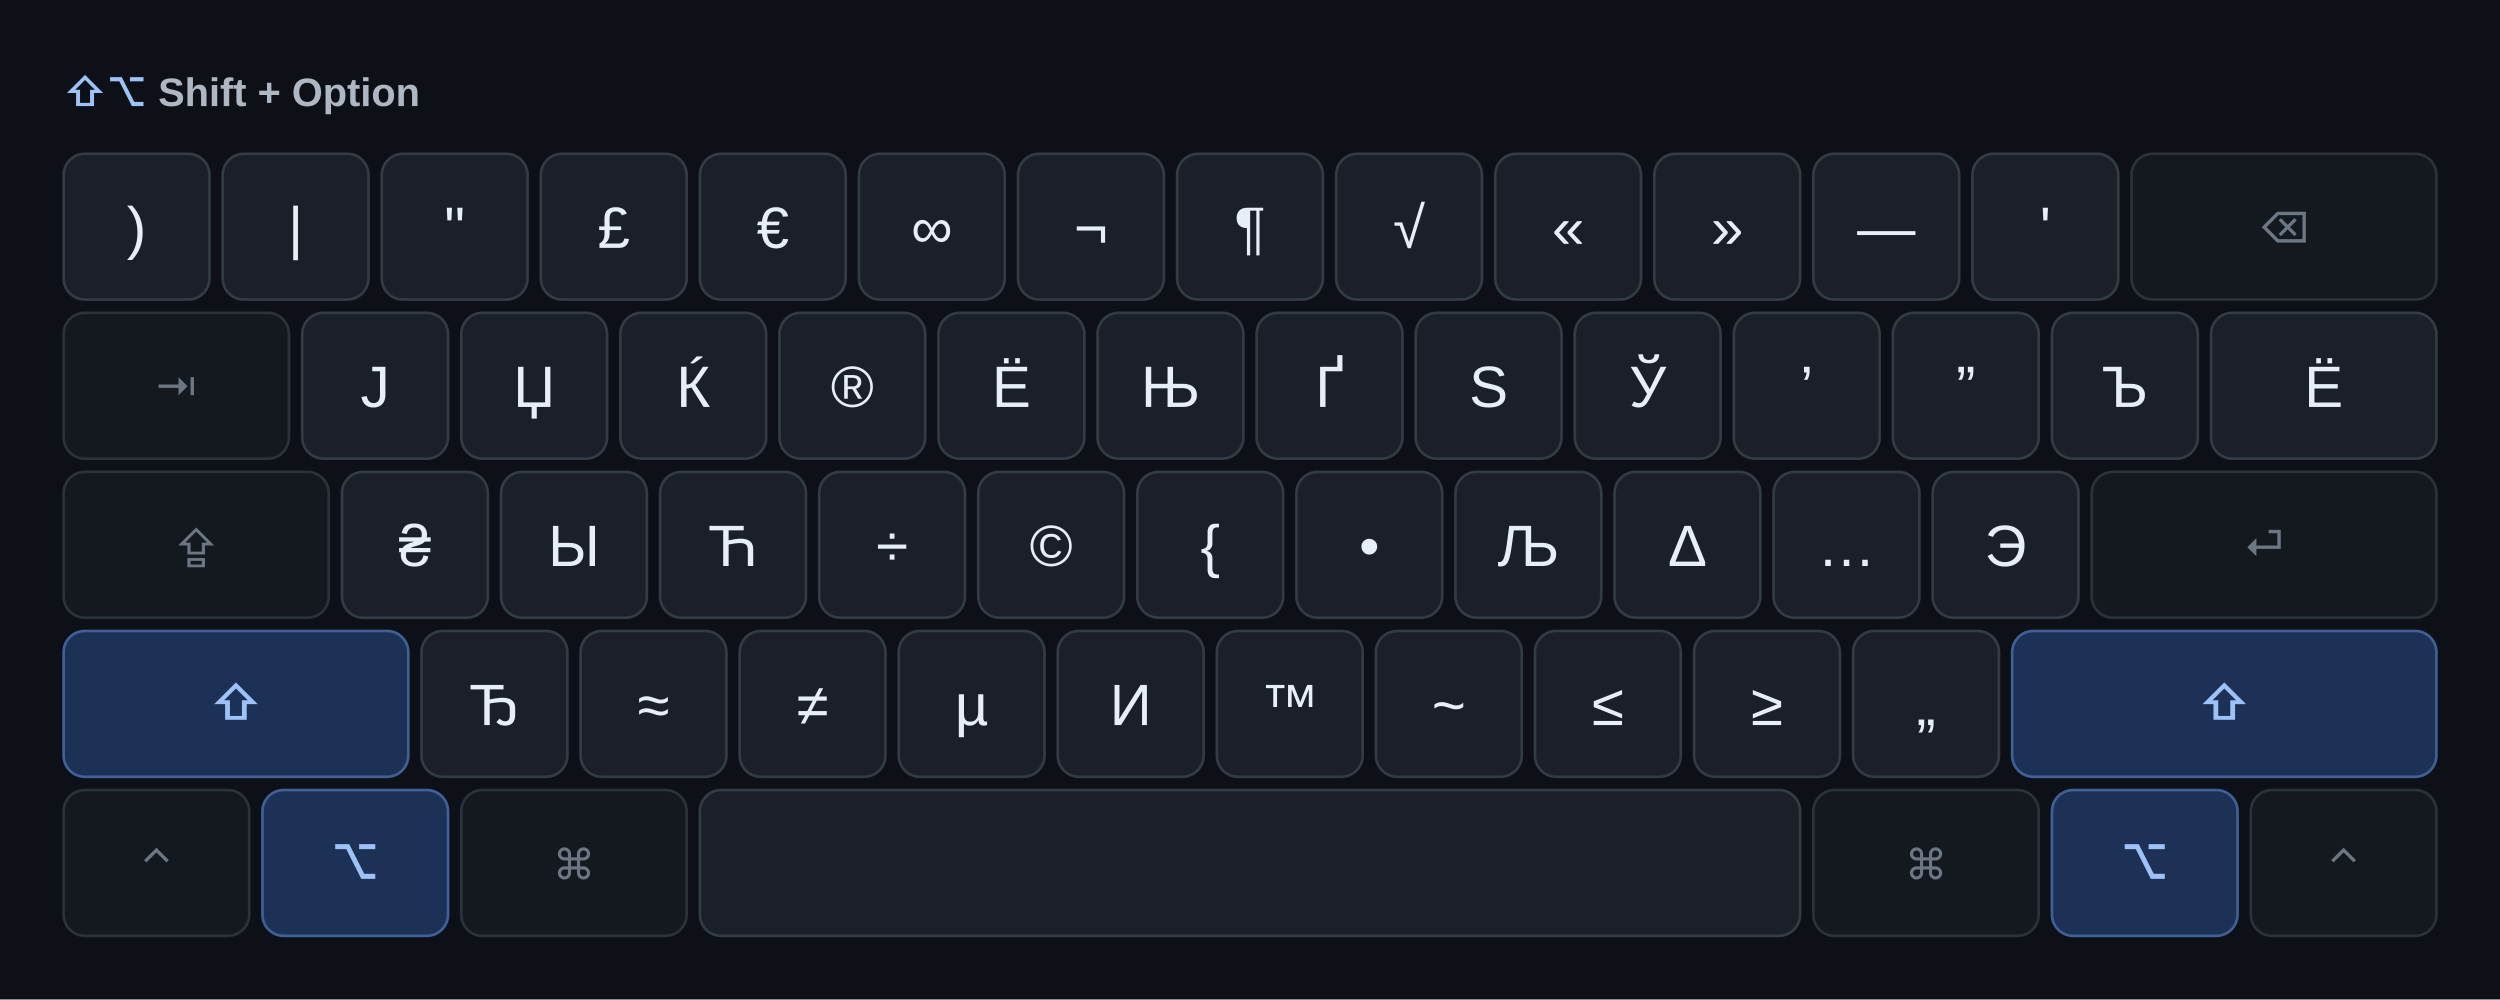
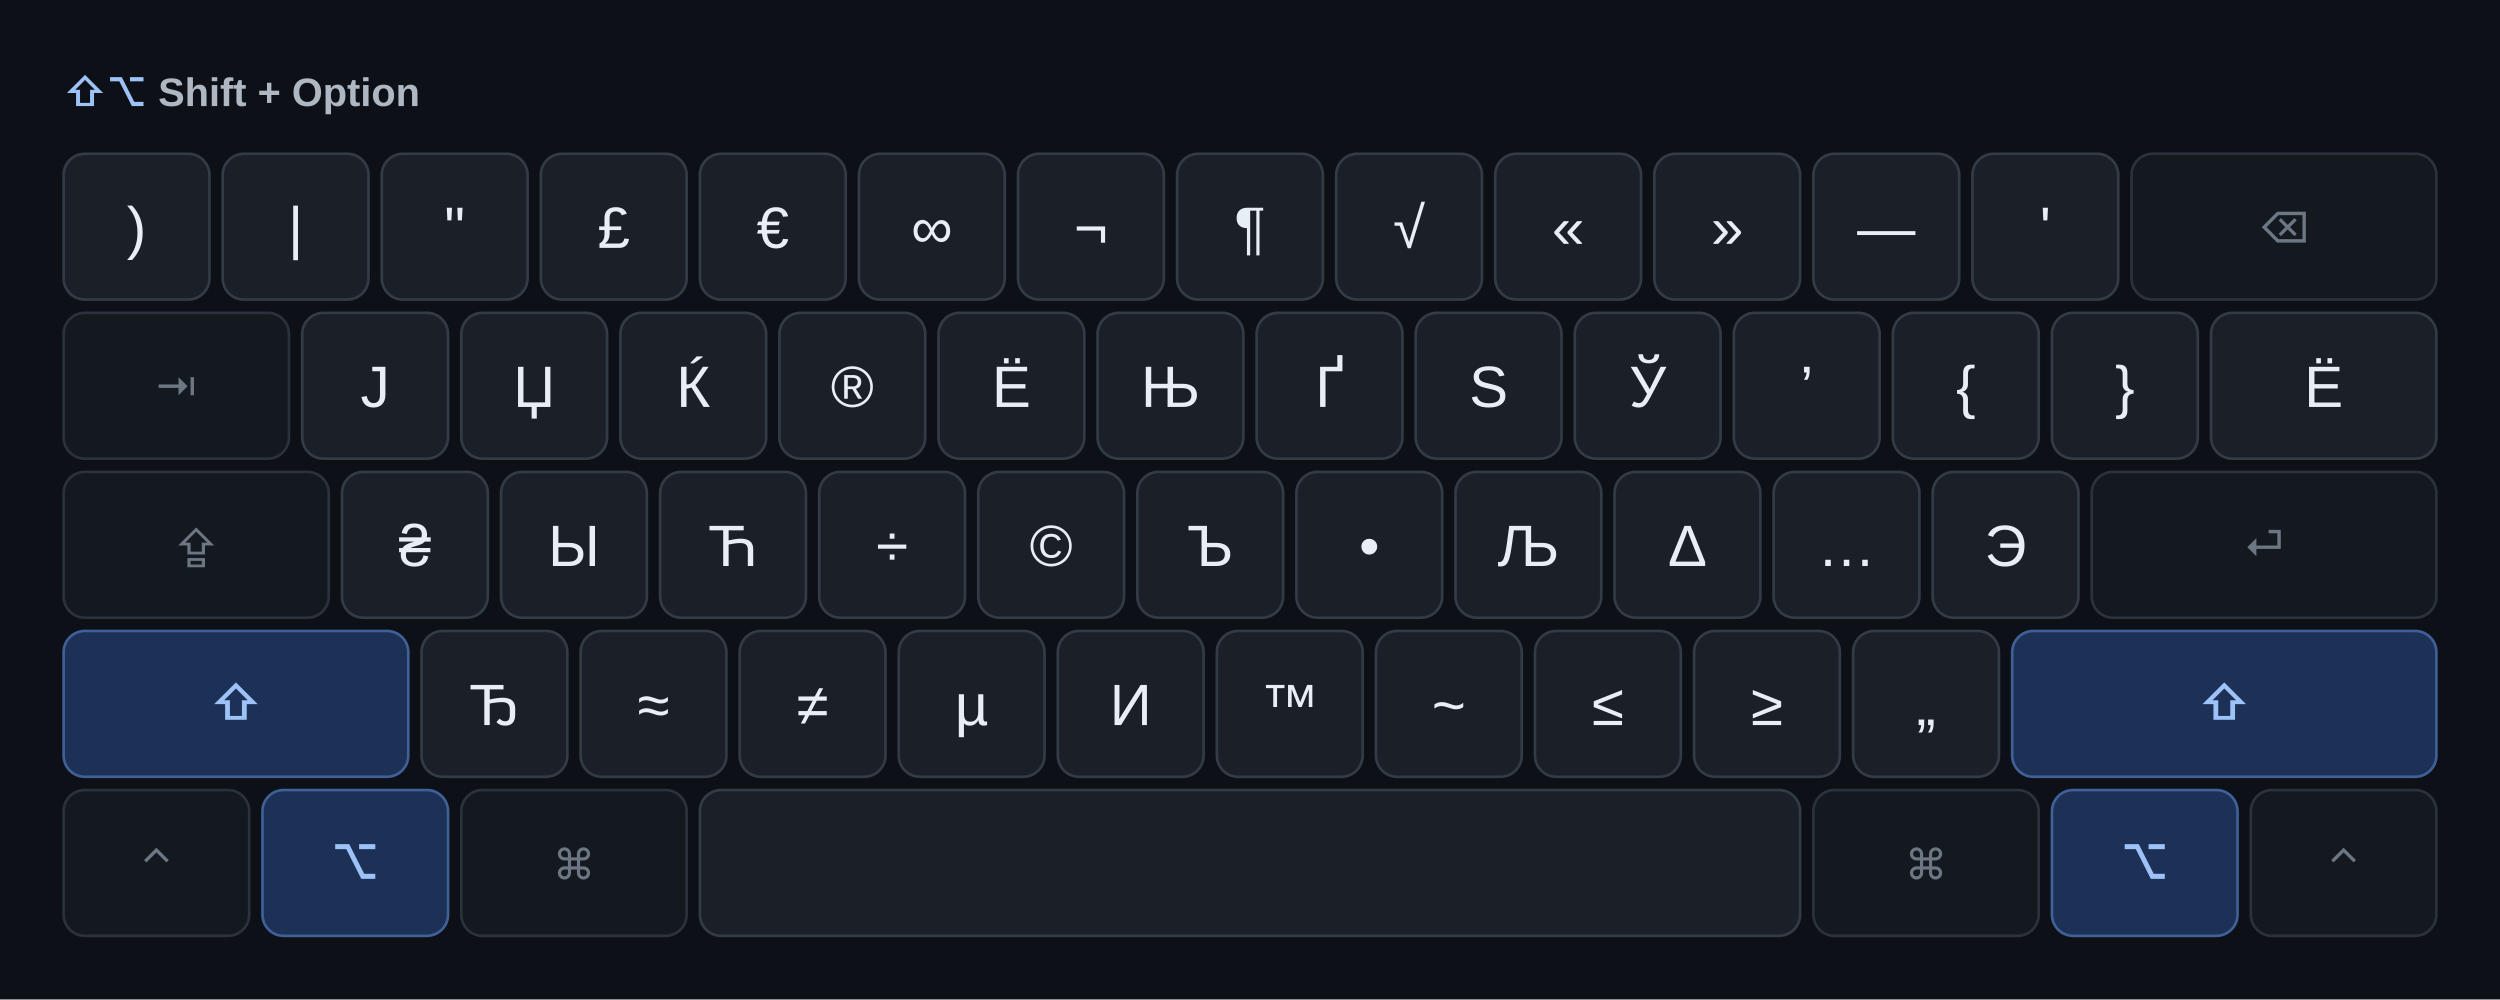
<svg xmlns="http://www.w3.org/2000/svg" width="943" height="377" viewBox="0 0 943 377" font-family="ui-sans-serif, -apple-system, BlinkMacSystemFont, 'SF Pro Text', 'Helvetica Neue', 'Segoe UI', Arial, sans-serif" role="img" aria-label="Ukrainian - Mac PC keyboard diagram, shift+option layer.">
  <rect width="943" height="377" fill="#0d1117" />
  <text x="24" y="40" font-size="15" fill="#aeb7c2" text-anchor="start" font-weight="600">
    <tspan fill="#9dc2f7">⇧⌥</tspan>  Shift + Option</text>
  <rect x="24" y="58" width="55" height="55" rx="8" fill="#1b2028" stroke="#333b45" stroke-width="1" />
  <text x="51.5" y="93.5" font-size="22" fill="#e8eef5" text-anchor="middle">)</text>
  <rect x="84" y="58" width="55" height="55" rx="8" fill="#1b2028" stroke="#333b45" stroke-width="1" />
  <text x="111.5" y="93.5" font-size="22" fill="#e8eef5" text-anchor="middle">|</text>
  <rect x="144" y="58" width="55" height="55" rx="8" fill="#1b2028" stroke="#333b45" stroke-width="1" />
  <text x="171.5" y="93.5" font-size="22" fill="#e8eef5" text-anchor="middle">"</text>
  <rect x="204" y="58" width="55" height="55" rx="8" fill="#1b2028" stroke="#333b45" stroke-width="1" />
  <text x="231.5" y="93.5" font-size="22" fill="#e8eef5" text-anchor="middle">£</text>
  <rect x="264" y="58" width="55" height="55" rx="8" fill="#1b2028" stroke="#333b45" stroke-width="1" />
  <text x="291.5" y="93.5" font-size="22" fill="#e8eef5" text-anchor="middle">€</text>
  <rect x="324" y="58" width="55" height="55" rx="8" fill="#1b2028" stroke="#333b45" stroke-width="1" />
  <text x="351.5" y="93.5" font-size="22" fill="#e8eef5" text-anchor="middle">∞</text>
  <rect x="384" y="58" width="55" height="55" rx="8" fill="#1b2028" stroke="#333b45" stroke-width="1" />
  <text x="411.5" y="93.5" font-size="22" fill="#e8eef5" text-anchor="middle">¬</text>
  <rect x="444" y="58" width="55" height="55" rx="8" fill="#1b2028" stroke="#333b45" stroke-width="1" />
  <text x="471.5" y="93.5" font-size="22" fill="#e8eef5" text-anchor="middle">¶</text>
  <rect x="504" y="58" width="55" height="55" rx="8" fill="#1b2028" stroke="#333b45" stroke-width="1" />
  <text x="531.5" y="93.5" font-size="22" fill="#e8eef5" text-anchor="middle">√</text>
  <rect x="564" y="58" width="55" height="55" rx="8" fill="#1b2028" stroke="#333b45" stroke-width="1" />
  <text x="591.5" y="93.5" font-size="22" fill="#e8eef5" text-anchor="middle">«</text>
  <rect x="624" y="58" width="55" height="55" rx="8" fill="#1b2028" stroke="#333b45" stroke-width="1" />
  <text x="651.5" y="93.5" font-size="22" fill="#e8eef5" text-anchor="middle">»</text>
  <rect x="684" y="58" width="55" height="55" rx="8" fill="#1b2028" stroke="#333b45" stroke-width="1" />
  <text x="711.5" y="93.5" font-size="22" fill="#e8eef5" text-anchor="middle">—</text>
  <rect x="744" y="58" width="55" height="55" rx="8" fill="#1b2028" stroke="#333b45" stroke-width="1" />
  <text x="771.5" y="93.5" font-size="22" fill="#e8eef5" text-anchor="middle">'</text>
  <rect x="804" y="58" width="115" height="55" rx="8" fill="#141920" stroke="#2b323b" stroke-width="1" />
  <text x="861.5" y="91.5" font-size="16" fill="#6d7784" text-anchor="middle">⌫</text>
  <rect x="24" y="118" width="85" height="55" rx="8" fill="#141920" stroke="#2b323b" stroke-width="1" />
  <text x="66.5" y="151.5" font-size="16" fill="#6d7784" text-anchor="middle">⇥</text>
  <rect x="114" y="118" width="55" height="55" rx="8" fill="#1b2028" stroke="#333b45" stroke-width="1" />
  <text x="141.5" y="153.5" font-size="22" fill="#e8eef5" text-anchor="middle">Ј</text>
  <rect x="174" y="118" width="55" height="55" rx="8" fill="#1b2028" stroke="#333b45" stroke-width="1" />
  <text x="201.5" y="153.5" font-size="22" fill="#e8eef5" text-anchor="middle">Џ</text>
  <rect x="234" y="118" width="55" height="55" rx="8" fill="#1b2028" stroke="#333b45" stroke-width="1" />
  <text x="261.5" y="153.5" font-size="22" fill="#e8eef5" text-anchor="middle">Ќ</text>
  <rect x="294" y="118" width="55" height="55" rx="8" fill="#1b2028" stroke="#333b45" stroke-width="1" />
  <text x="321.5" y="153.5" font-size="22" fill="#e8eef5" text-anchor="middle">®</text>
  <rect x="354" y="118" width="55" height="55" rx="8" fill="#1b2028" stroke="#333b45" stroke-width="1" />
  <text x="381.5" y="153.5" font-size="22" fill="#e8eef5" text-anchor="middle">Ё</text>
  <rect x="414" y="118" width="55" height="55" rx="8" fill="#1b2028" stroke="#333b45" stroke-width="1" />
  <text x="441.5" y="153.5" font-size="22" fill="#e8eef5" text-anchor="middle">Њ</text>
  <rect x="474" y="118" width="55" height="55" rx="8" fill="#1b2028" stroke="#333b45" stroke-width="1" />
  <text x="501.5" y="153.5" font-size="22" fill="#e8eef5" text-anchor="middle">Ґ</text>
  <rect x="534" y="118" width="55" height="55" rx="8" fill="#1b2028" stroke="#333b45" stroke-width="1" />
  <text x="561.5" y="153.5" font-size="22" fill="#e8eef5" text-anchor="middle">Ѕ</text>
  <rect x="594" y="118" width="55" height="55" rx="8" fill="#1b2028" stroke="#333b45" stroke-width="1" />
  <text x="621.5" y="153.5" font-size="22" fill="#e8eef5" text-anchor="middle">Ў</text>
  <rect x="654" y="118" width="55" height="55" rx="8" fill="#1b2028" stroke="#333b45" stroke-width="1" />
  <text x="681.5" y="153.5" font-size="22" fill="#e8eef5" text-anchor="middle">’</text>
  <rect x="714" y="118" width="55" height="55" rx="8" fill="#1b2028" stroke="#333b45" stroke-width="1" />
-   <text x="741.5" y="153.5" font-size="22" fill="#e8eef5" text-anchor="middle">”</text>
+   <text x="741.5" y="153.5" font-size="22" fill="#e8eef5" text-anchor="middle">{</text>
  <rect x="774" y="118" width="55" height="55" rx="8" fill="#1b2028" stroke="#333b45" stroke-width="1" />
-   <text x="801.5" y="153.5" font-size="22" fill="#e8eef5" text-anchor="middle">Ъ</text>
+   <text x="801.5" y="153.5" font-size="22" fill="#e8eef5" text-anchor="middle">}</text>
  <rect x="834" y="118" width="85" height="55" rx="8" fill="#1b2028" stroke="#333b45" stroke-width="1" />
  <text x="876.5" y="153.5" font-size="22" fill="#e8eef5" text-anchor="middle">Ё</text>
  <rect x="24" y="178" width="100" height="55" rx="8" fill="#141920" stroke="#2b323b" stroke-width="1" />
  <text x="74" y="211.5" font-size="16" fill="#6d7784" text-anchor="middle">⇪</text>
  <rect x="129" y="178" width="55" height="55" rx="8" fill="#1b2028" stroke="#333b45" stroke-width="1" />
  <text x="156.5" y="213.5" font-size="22" fill="#e8eef5" text-anchor="middle">₴</text>
  <rect x="189" y="178" width="55" height="55" rx="8" fill="#1b2028" stroke="#333b45" stroke-width="1" />
  <text x="216.5" y="213.5" font-size="22" fill="#e8eef5" text-anchor="middle">Ы</text>
  <rect x="249" y="178" width="55" height="55" rx="8" fill="#1b2028" stroke="#333b45" stroke-width="1" />
  <text x="276.5" y="213.5" font-size="22" fill="#e8eef5" text-anchor="middle">Ћ</text>
  <rect x="309" y="178" width="55" height="55" rx="8" fill="#1b2028" stroke="#333b45" stroke-width="1" />
  <text x="336.5" y="213.5" font-size="22" fill="#e8eef5" text-anchor="middle">÷</text>
  <rect x="369" y="178" width="55" height="55" rx="8" fill="#1b2028" stroke="#333b45" stroke-width="1" />
  <text x="396.5" y="213.5" font-size="22" fill="#e8eef5" text-anchor="middle">©</text>
  <rect x="429" y="178" width="55" height="55" rx="8" fill="#1b2028" stroke="#333b45" stroke-width="1" />
-   <text x="456.5" y="213.5" font-size="22" fill="#e8eef5" text-anchor="middle">{</text>
+   <text x="456.5" y="213.5" font-size="22" fill="#e8eef5" text-anchor="middle">Ъ</text>
  <rect x="489" y="178" width="55" height="55" rx="8" fill="#1b2028" stroke="#333b45" stroke-width="1" />
  <text x="516.5" y="213.5" font-size="22" fill="#e8eef5" text-anchor="middle">•</text>
  <rect x="549" y="178" width="55" height="55" rx="8" fill="#1b2028" stroke="#333b45" stroke-width="1" />
  <text x="576.5" y="213.5" font-size="22" fill="#e8eef5" text-anchor="middle">Љ</text>
  <rect x="609" y="178" width="55" height="55" rx="8" fill="#1b2028" stroke="#333b45" stroke-width="1" />
  <text x="636.5" y="213.5" font-size="22" fill="#e8eef5" text-anchor="middle">∆</text>
  <rect x="669" y="178" width="55" height="55" rx="8" fill="#1b2028" stroke="#333b45" stroke-width="1" />
  <text x="696.5" y="213.5" font-size="22" fill="#e8eef5" text-anchor="middle">…</text>
  <rect x="729" y="178" width="55" height="55" rx="8" fill="#1b2028" stroke="#333b45" stroke-width="1" />
  <text x="756.5" y="213.5" font-size="22" fill="#e8eef5" text-anchor="middle">Э</text>
  <rect x="789" y="178" width="130" height="55" rx="8" fill="#141920" stroke="#2b323b" stroke-width="1" />
  <text x="854" y="211.5" font-size="16" fill="#6d7784" text-anchor="middle">⏎</text>
  <rect x="24" y="238" width="130" height="55" rx="8" fill="#1d3055" stroke="#3f6198" stroke-width="1" />
  <text x="89" y="271.5" font-size="18" fill="#9dc2f7" text-anchor="middle" font-weight="600">⇧</text>
  <rect x="159" y="238" width="55" height="55" rx="8" fill="#1b2028" stroke="#333b45" stroke-width="1" />
  <text x="186.5" y="273.5" font-size="22" fill="#e8eef5" text-anchor="middle">Ђ</text>
  <rect x="219" y="238" width="55" height="55" rx="8" fill="#1b2028" stroke="#333b45" stroke-width="1" />
  <text x="246.5" y="273.5" font-size="22" fill="#e8eef5" text-anchor="middle">≈</text>
  <rect x="279" y="238" width="55" height="55" rx="8" fill="#1b2028" stroke="#333b45" stroke-width="1" />
  <text x="306.5" y="273.5" font-size="22" fill="#e8eef5" text-anchor="middle">≠</text>
  <rect x="339" y="238" width="55" height="55" rx="8" fill="#1b2028" stroke="#333b45" stroke-width="1" />
  <text x="366.5" y="273.5" font-size="22" fill="#e8eef5" text-anchor="middle">µ</text>
  <rect x="399" y="238" width="55" height="55" rx="8" fill="#1b2028" stroke="#333b45" stroke-width="1" />
  <text x="426.5" y="273.5" font-size="22" fill="#e8eef5" text-anchor="middle">И</text>
  <rect x="459" y="238" width="55" height="55" rx="8" fill="#1b2028" stroke="#333b45" stroke-width="1" />
  <text x="486.5" y="273.5" font-size="22" fill="#e8eef5" text-anchor="middle">™</text>
  <rect x="519" y="238" width="55" height="55" rx="8" fill="#1b2028" stroke="#333b45" stroke-width="1" />
  <text x="546.5" y="273.5" font-size="22" fill="#e8eef5" text-anchor="middle">~</text>
  <rect x="579" y="238" width="55" height="55" rx="8" fill="#1b2028" stroke="#333b45" stroke-width="1" />
  <text x="606.5" y="273.5" font-size="22" fill="#e8eef5" text-anchor="middle">≤</text>
  <rect x="639" y="238" width="55" height="55" rx="8" fill="#1b2028" stroke="#333b45" stroke-width="1" />
  <text x="666.5" y="273.5" font-size="22" fill="#e8eef5" text-anchor="middle">≥</text>
  <rect x="699" y="238" width="55" height="55" rx="8" fill="#1b2028" stroke="#333b45" stroke-width="1" />
  <text x="726.5" y="273.5" font-size="22" fill="#e8eef5" text-anchor="middle">„</text>
  <rect x="759" y="238" width="160" height="55" rx="8" fill="#1d3055" stroke="#3f6198" stroke-width="1" />
  <text x="839" y="271.5" font-size="18" fill="#9dc2f7" text-anchor="middle" font-weight="600">⇧</text>
  <rect x="24" y="298" width="70" height="55" rx="8" fill="#141920" stroke="#2b323b" stroke-width="1" />
  <text x="59" y="331.5" font-size="16" fill="#6d7784" text-anchor="middle">⌃</text>
  <rect x="99" y="298" width="70" height="55" rx="8" fill="#1d3055" stroke="#3f6198" stroke-width="1" />
  <text x="134" y="331.5" font-size="18" fill="#9dc2f7" text-anchor="middle" font-weight="600">⌥</text>
  <rect x="174" y="298" width="85" height="55" rx="8" fill="#141920" stroke="#2b323b" stroke-width="1" />
  <text x="216.5" y="331.5" font-size="16" fill="#6d7784" text-anchor="middle">⌘</text>
  <rect x="264" y="298" width="415" height="55" rx="8" fill="#1b2028" stroke="#333b45" stroke-width="1" />
  <rect x="684" y="298" width="85" height="55" rx="8" fill="#141920" stroke="#2b323b" stroke-width="1" />
  <text x="726.5" y="331.5" font-size="16" fill="#6d7784" text-anchor="middle">⌘</text>
  <rect x="774" y="298" width="70" height="55" rx="8" fill="#1d3055" stroke="#3f6198" stroke-width="1" />
  <text x="809" y="331.5" font-size="18" fill="#9dc2f7" text-anchor="middle" font-weight="600">⌥</text>
  <rect x="849" y="298" width="70" height="55" rx="8" fill="#141920" stroke="#2b323b" stroke-width="1" />
  <text x="884" y="331.5" font-size="16" fill="#6d7784" text-anchor="middle">⌃</text>
</svg>
